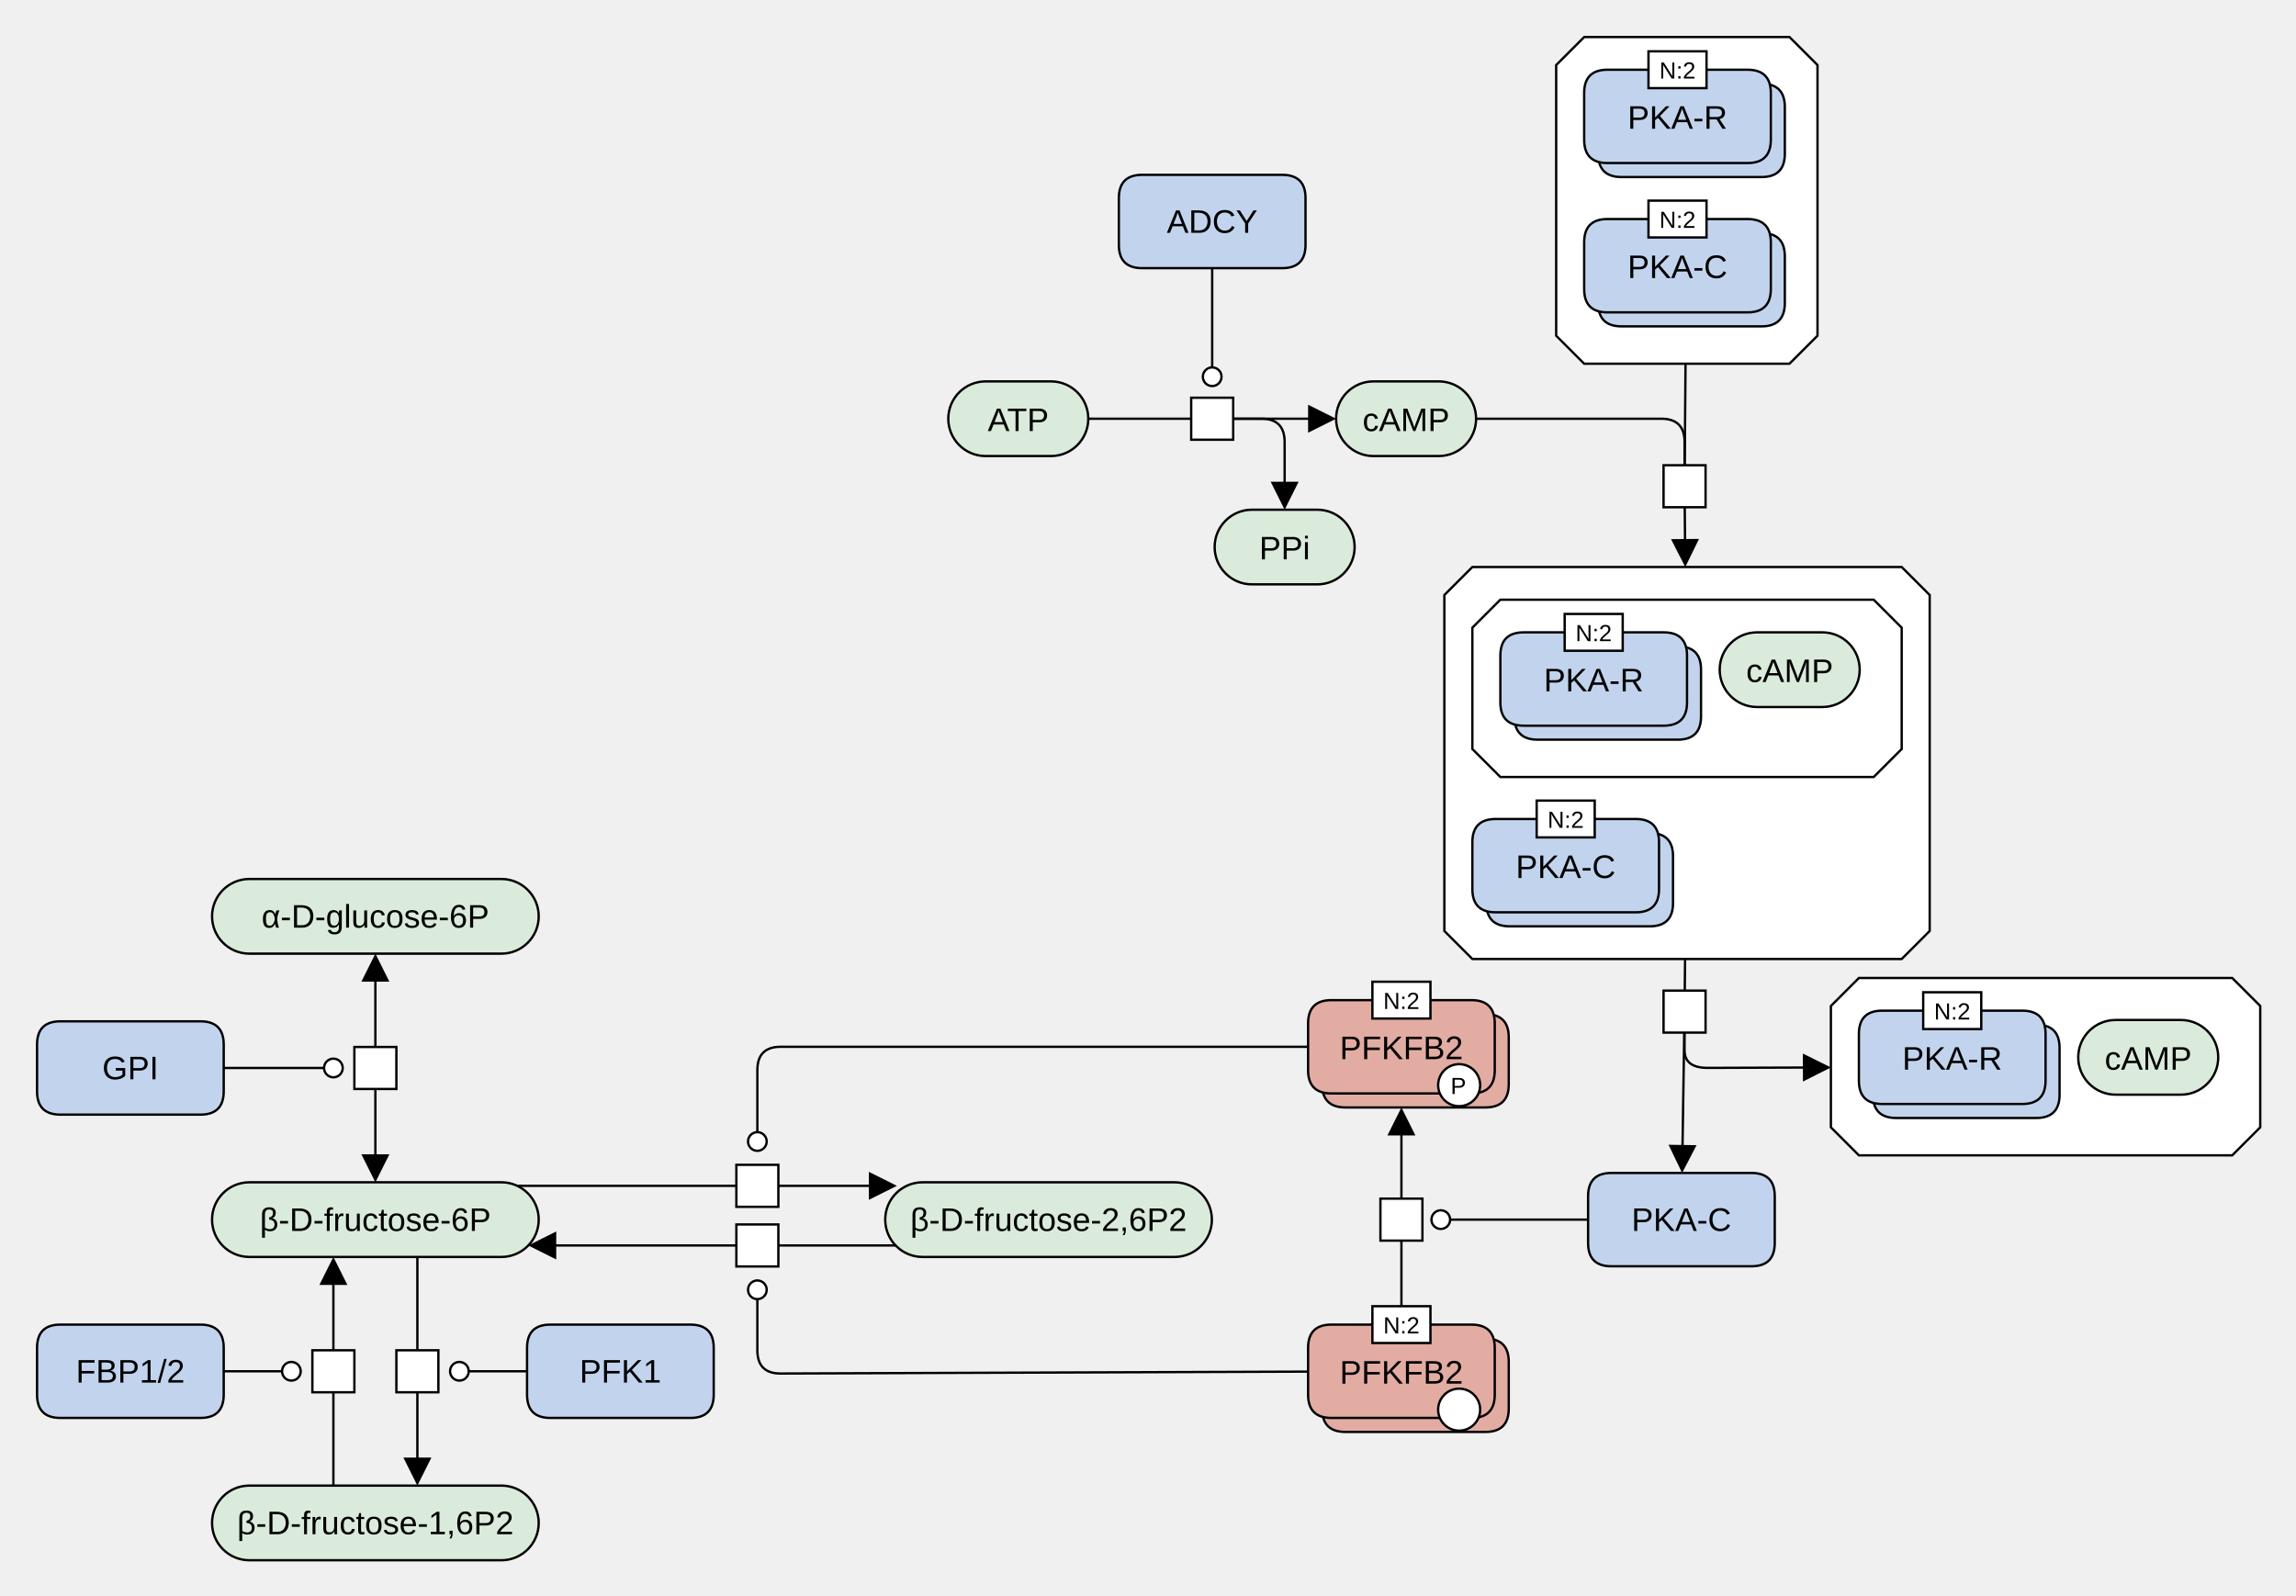
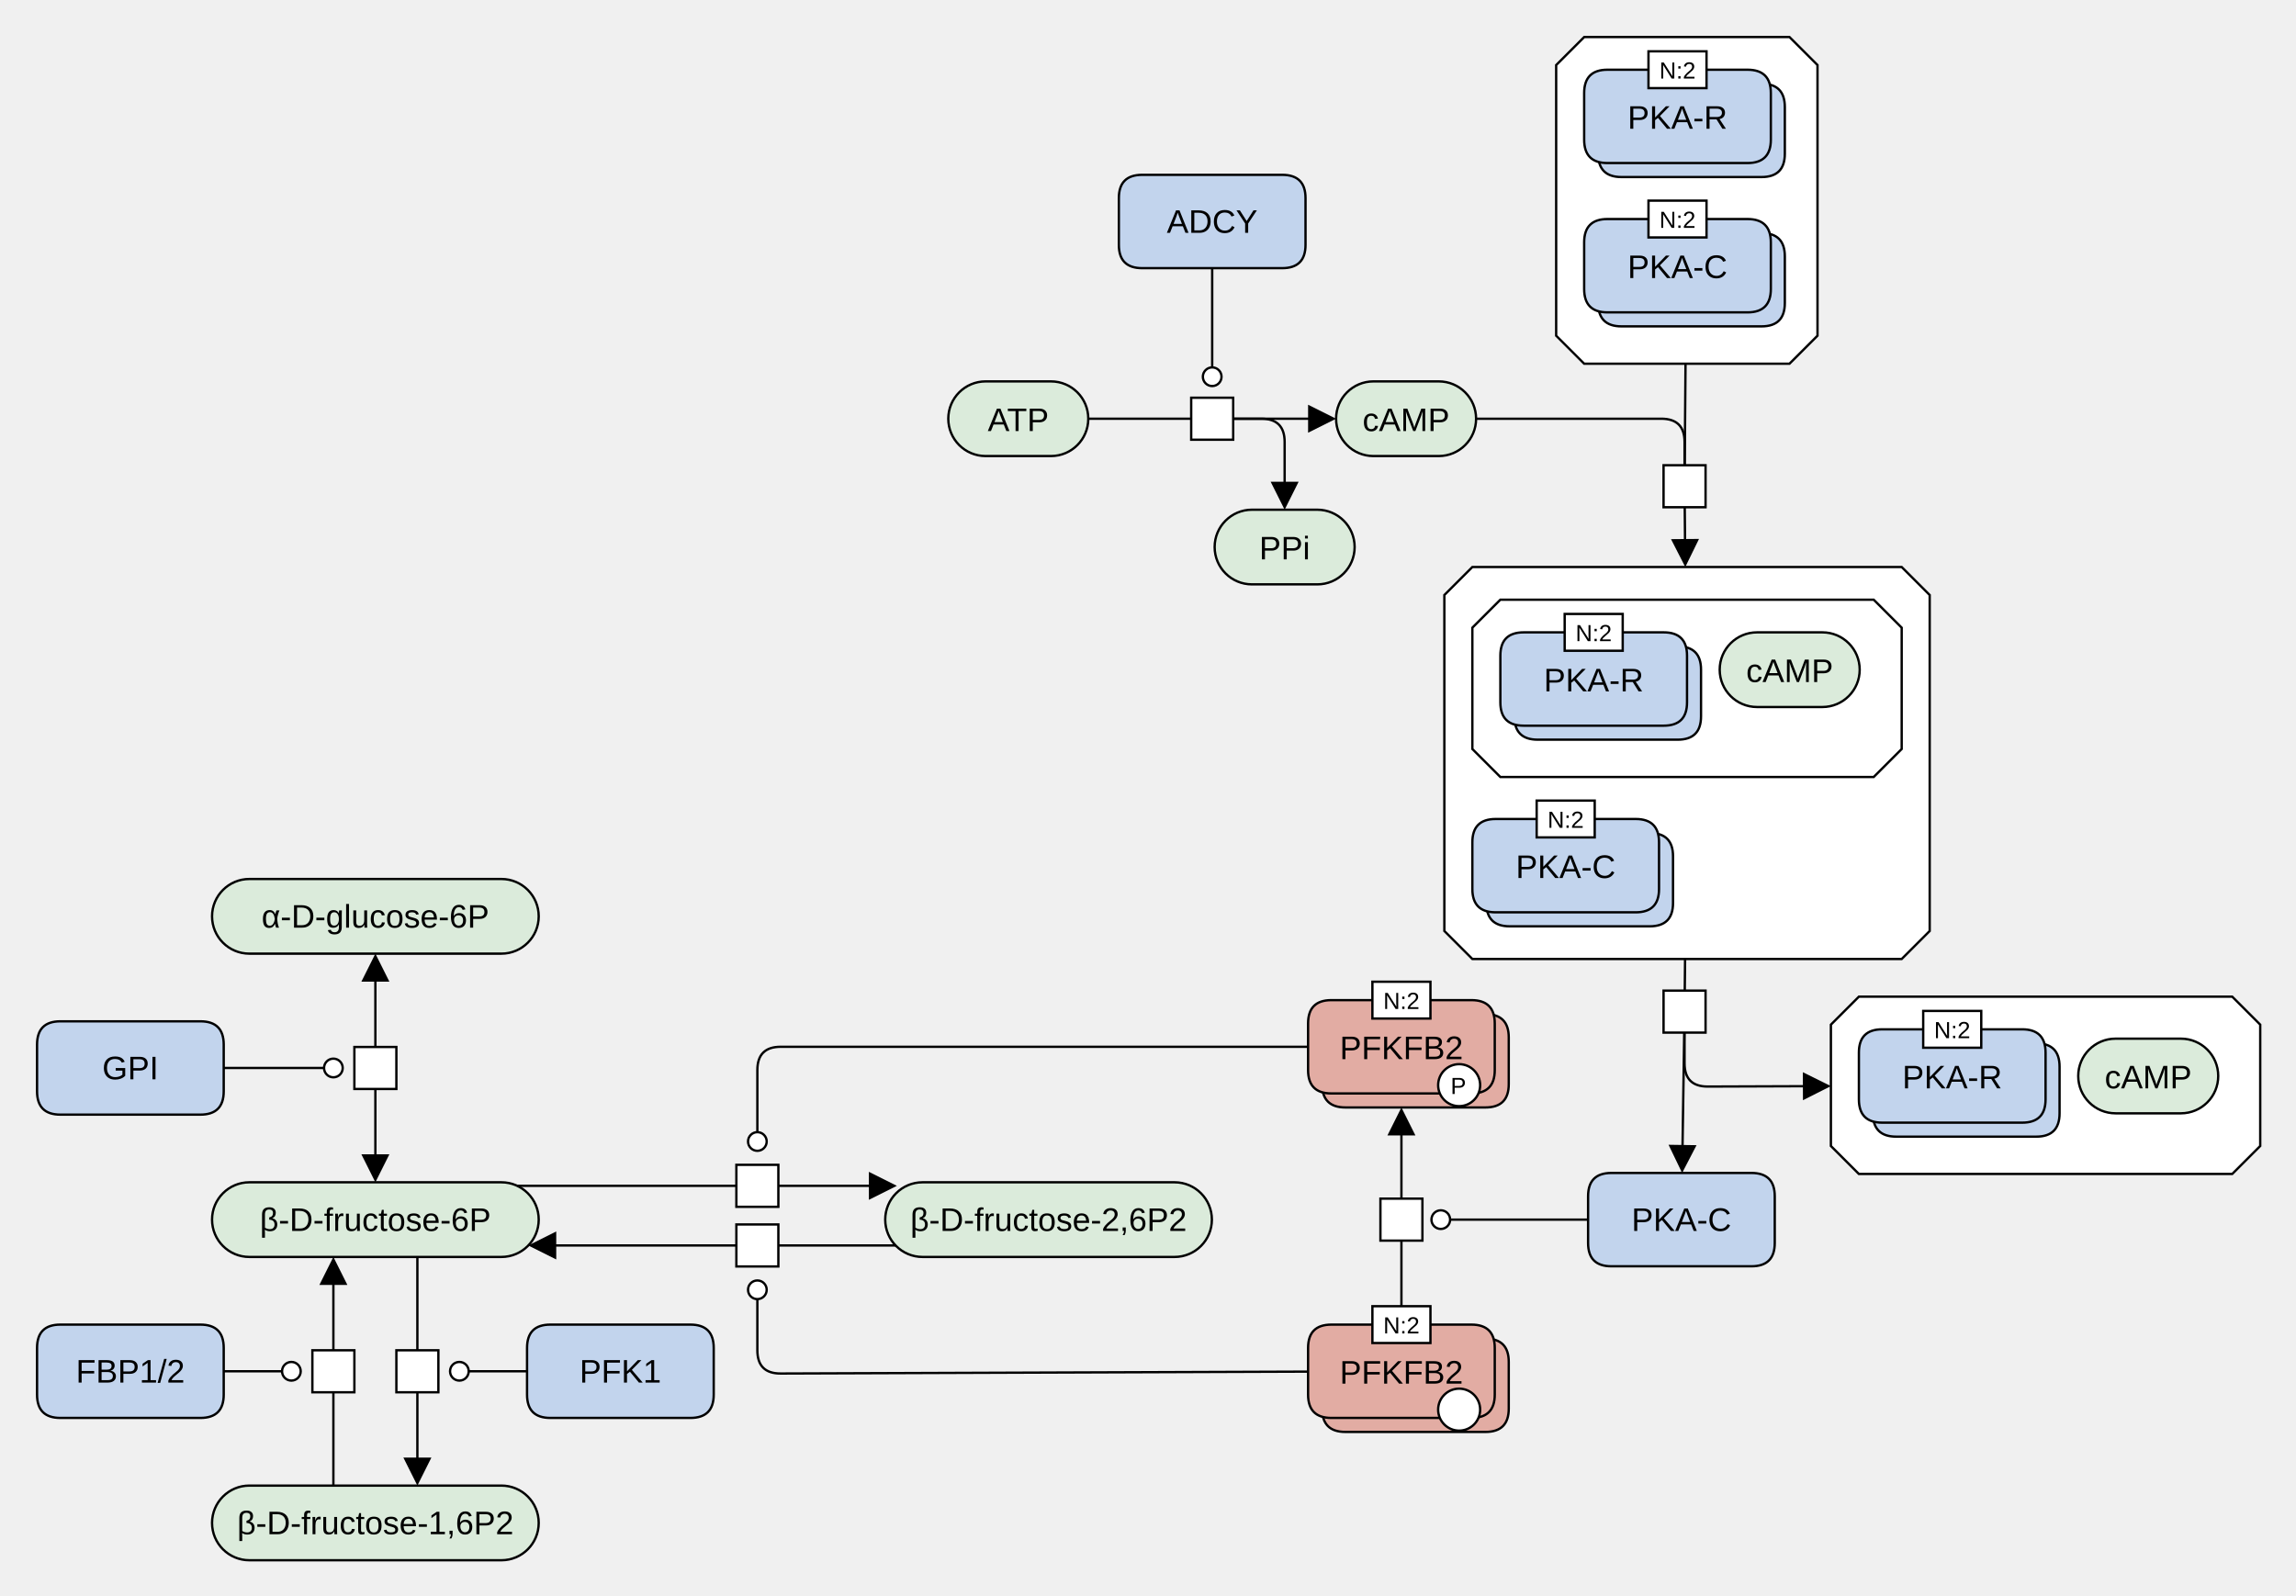
<svg xmlns="http://www.w3.org/2000/svg" width="984" height="684" viewBox="0 0 984 684" stroke-linecap="butt" stroke-miterlimit="10">
  <g transform="translate(804,1447)">
    <path d="M-231.39 -1267.529 C-231.39 -1276.366 -224.227 -1283.529 -215.39 -1283.529 L-187.39 -1283.529 C-178.553 -1283.529 -171.39 -1276.366 -171.39 -1267.529 L-171.39 -1267.529 C-171.39 -1258.692 -178.553 -1251.529 -187.39 -1251.529 L-215.39 -1251.529 C-224.227 -1251.529 -231.39 -1258.692 -231.39 -1267.529 Z" fill="#DBEBDB" stroke="none" />
    <path d="M-231.39 -1267.529 C-231.39 -1276.366 -224.227 -1283.529 -215.39 -1283.529 L-187.39 -1283.529 C-178.553 -1283.529 -171.39 -1276.366 -171.39 -1267.529 L-171.39 -1267.529 C-171.39 -1258.692 -178.553 -1251.529 -187.39 -1251.529 L-215.39 -1251.529 C-224.227 -1251.529 -231.39 -1258.692 -231.39 -1267.529 Z" fill="none" stroke="#000000" />
    <text x="-201.39" y="-1262.237" text-anchor="middle" font-family="'Dialog', Arial, Helvetica, sans-serif" font-size="14" fill="#000000" stroke="none" xml:space="preserve">cAMP</text>
-     <path d="M-7.33 -1027.81 L152.67 -1027.81 L164.67 -1015.81 L164.67 -963.81 L152.67 -951.81 L-7.33 -951.81 L-19.33 -963.81 L-19.33 -1015.81 Z" fill="#FFFFFF" stroke="none" />
-     <path d="M-7.33 -1027.81 L152.67 -1027.81 L164.67 -1015.81 L164.67 -963.81 L152.67 -951.81 L-7.33 -951.81 L-19.33 -963.81 L-19.33 -1015.81 Z" fill="none" stroke="#000000" />
-     <path d="M-1.33 -997.81 Q-1.33 -1007.81 8.67 -1007.81 L68.67 -1007.81 Q78.67 -1007.81 78.67 -997.81 L78.67 -977.81 Q78.67 -967.81 68.67 -967.81 L8.67 -967.81 Q-1.33 -967.81 -1.33 -977.81 Z" fill="#C2D4ED" stroke="none" />
-     <path d="M-1.33 -997.81 Q-1.33 -1007.81 8.67 -1007.81 L68.67 -1007.81 Q78.67 -1007.81 78.67 -997.81 L78.67 -977.81 Q78.67 -967.81 68.67 -967.81 L8.67 -967.81 Q-1.33 -967.81 -1.33 -977.81 Z" fill="none" stroke="#000000" />
-     <path d="M-7.33 -1003.81 Q-7.33 -1013.81 2.67 -1013.81 L62.67 -1013.81 Q72.67 -1013.81 72.67 -1003.81 L72.67 -983.81 Q72.67 -973.81 62.67 -973.81 L2.67 -973.81 Q-7.33 -973.81 -7.33 -983.81 Z" fill="#C2D4ED" stroke="none" />
-     <path d="M-7.33 -1003.81 Q-7.33 -1013.81 2.67 -1013.81 L62.67 -1013.81 Q72.67 -1013.81 72.67 -1003.81 L72.67 -983.81 Q72.67 -973.81 62.67 -973.81 L2.67 -973.81 Q-7.33 -973.81 -7.33 -983.81 Z" fill="none" stroke="#000000" />
-     <text x="32.67" y="-988.519" text-anchor="middle" font-family="'Dialog', Arial, Helvetica, sans-serif" font-size="14" fill="#000000" stroke="none" xml:space="preserve">PKA-R</text>
-     <path d="M20.232 -1021.698 L45.107 -1021.698 L45.107 -1005.921 L20.232 -1005.921 Z" fill="#FFFFFF" stroke="none" />
-     <path d="M20.232 -1021.698 L45.107 -1021.698 L45.107 -1005.921 L20.232 -1005.921 Z" fill="none" stroke="#000000" />
-     <text x="32.67" y="-1010.03" text-anchor="middle" font-family="'Dialog', Arial, Helvetica, sans-serif" font-size="10" fill="#000000" stroke="none" xml:space="preserve">N:2</text>
-     <path d="M86.67 -993.81 C86.67 -1002.647 93.833 -1009.81 102.67 -1009.81 L130.67 -1009.81 C139.506 -1009.81 146.67 -1002.647 146.67 -993.81 L146.67 -993.81 C146.67 -984.973 139.506 -977.81 130.67 -977.81 L102.67 -977.81 C93.833 -977.81 86.67 -984.973 86.67 -993.81 Z" fill="#DBEBDB" stroke="none" />
-     <path d="M86.67 -993.81 C86.67 -1002.647 93.833 -1009.81 102.67 -1009.81 L130.67 -1009.81 C139.506 -1009.81 146.67 -1002.647 146.67 -993.81 L146.67 -993.81 C146.67 -984.973 139.506 -977.81 130.67 -977.81 L102.67 -977.81 C93.833 -977.81 86.67 -984.973 86.67 -993.81 Z" fill="none" stroke="#000000" />
-     <text x="116.67" y="-988.519" text-anchor="middle" font-family="'Dialog', Arial, Helvetica, sans-serif" font-size="14" fill="#000000" stroke="none" xml:space="preserve">cAMP</text>
+     <path d="M-7.33 -1019.81 L152.67 -1019.81 L164.67 -1007.81 L164.67 -955.81 L152.67 -943.81 L-7.33 -943.81 L-19.33 -955.81 L-19.33 -1007.81 Z" fill="#FFFFFF" stroke="none" />
+     <path d="M-7.33 -1019.81 L152.67 -1019.81 L164.67 -1007.81 L164.67 -955.81 L152.67 -943.81 L-7.33 -943.81 L-19.33 -955.81 L-19.33 -1007.81 Z" fill="none" stroke="#000000" />
+     <path d="M-1.33 -989.81 Q-1.33 -999.81 8.67 -999.81 L68.67 -999.81 Q78.67 -999.81 78.67 -989.81 L78.67 -969.81 Q78.67 -959.81 68.67 -959.81 L8.67 -959.81 Q-1.33 -959.81 -1.33 -969.81 Z" fill="#C2D4ED" stroke="none" />
+     <path d="M-1.33 -989.81 Q-1.33 -999.81 8.67 -999.81 L68.67 -999.81 Q78.67 -999.81 78.67 -989.81 L78.67 -969.81 Q78.67 -959.81 68.67 -959.81 L8.67 -959.81 Q-1.33 -959.81 -1.33 -969.81 Z" fill="none" stroke="#000000" />
+     <path d="M-7.33 -995.81 Q-7.33 -1005.81 2.67 -1005.81 L62.67 -1005.81 Q72.67 -1005.81 72.67 -995.81 L72.67 -975.81 Q72.67 -965.81 62.67 -965.81 L2.67 -965.81 Q-7.33 -965.81 -7.33 -975.81 Z" fill="#C2D4ED" stroke="none" />
+     <path d="M-7.33 -995.81 Q-7.33 -1005.81 2.67 -1005.81 L62.67 -1005.81 Q72.67 -1005.81 72.67 -995.81 L72.67 -975.81 Q72.67 -965.81 62.67 -965.81 L2.67 -965.81 Q-7.33 -965.81 -7.33 -975.81 Z" fill="none" stroke="#000000" />
+     <text x="32.67" y="-980.519" text-anchor="middle" font-family="'Dialog', Arial, Helvetica, sans-serif" font-size="14" fill="#000000" stroke="none" xml:space="preserve">PKA-R</text>
+     <path d="M20.232 -1013.698 L45.107 -1013.698 L45.107 -997.921 L20.232 -997.921 Z" fill="#FFFFFF" stroke="none" />
+     <path d="M20.232 -1013.698 L45.107 -1013.698 L45.107 -997.921 L20.232 -997.921 Z" fill="none" stroke="#000000" />
+     <text x="32.67" y="-1002.03" text-anchor="middle" font-family="'Dialog', Arial, Helvetica, sans-serif" font-size="10" fill="#000000" stroke="none" xml:space="preserve">N:2</text>
+     <path d="M86.67 -985.81 C86.67 -994.647 93.833 -1001.81 102.67 -1001.81 L130.67 -1001.81 C139.506 -1001.81 146.67 -994.647 146.67 -985.81 L146.67 -985.81 C146.67 -976.973 139.506 -969.81 130.67 -969.81 L102.67 -969.81 C93.833 -969.81 86.67 -976.973 86.67 -985.81 Z" fill="#DBEBDB" stroke="none" />
+     <path d="M86.67 -985.81 C86.67 -994.647 93.833 -1001.81 102.67 -1001.81 L130.67 -1001.81 C139.506 -1001.81 146.67 -994.647 146.67 -985.81 L146.67 -985.81 C146.67 -976.973 139.506 -969.81 130.67 -969.81 L102.67 -969.81 C93.833 -969.81 86.67 -976.973 86.67 -985.81 Z" fill="none" stroke="#000000" />
+     <text x="116.67" y="-980.519" text-anchor="middle" font-family="'Dialog', Arial, Helvetica, sans-serif" font-size="14" fill="#000000" stroke="none" xml:space="preserve">cAMP</text>
    <path d="M-91.049 -1247.591 L-73.049 -1247.591 L-73.049 -1229.591 L-91.049 -1229.591 Z" fill="#FFFFFF" stroke="none" />
    <path d="M-91.049 -1247.591 L-73.049 -1247.591 L-73.049 -1229.591 L-91.049 -1229.591 Z" fill="none" stroke="#000000" />
    <path d="M-125.072 -1431.114 L-37.072 -1431.114 L-25.072 -1419.114 L-25.072 -1303.114 L-37.072 -1291.114 L-125.072 -1291.114 L-137.072 -1303.114 L-137.072 -1419.114 Z" fill="#FFFFFF" stroke="none" />
    <path d="M-125.072 -1431.114 L-37.072 -1431.114 L-25.072 -1419.114 L-25.072 -1303.114 L-37.072 -1291.114 L-125.072 -1291.114 L-137.072 -1303.114 L-137.072 -1419.114 Z" fill="none" stroke="#000000" />
    <path d="M-119.072 -1401.114 Q-119.072 -1411.114 -109.072 -1411.114 L-49.072 -1411.114 Q-39.072 -1411.114 -39.072 -1401.114 L-39.072 -1381.114 Q-39.072 -1371.114 -49.072 -1371.114 L-109.072 -1371.114 Q-119.072 -1371.114 -119.072 -1381.114 Z" fill="#C2D4ED" stroke="none" />
    <path d="M-119.072 -1401.114 Q-119.072 -1411.114 -109.072 -1411.114 L-49.072 -1411.114 Q-39.072 -1411.114 -39.072 -1401.114 L-39.072 -1381.114 Q-39.072 -1371.114 -49.072 -1371.114 L-109.072 -1371.114 Q-119.072 -1371.114 -119.072 -1381.114 Z" fill="none" stroke="#000000" />
    <path d="M-125.072 -1407.114 Q-125.072 -1417.114 -115.072 -1417.114 L-55.072 -1417.114 Q-45.072 -1417.114 -45.072 -1407.114 L-45.072 -1387.114 Q-45.072 -1377.114 -55.072 -1377.114 L-115.072 -1377.114 Q-125.072 -1377.114 -125.072 -1387.114 Z" fill="#C2D4ED" stroke="none" />
    <path d="M-125.072 -1407.114 Q-125.072 -1417.114 -115.072 -1417.114 L-55.072 -1417.114 Q-45.072 -1417.114 -45.072 -1407.114 L-45.072 -1387.114 Q-45.072 -1377.114 -55.072 -1377.114 L-115.072 -1377.114 Q-125.072 -1377.114 -125.072 -1387.114 Z" fill="none" stroke="#000000" />
    <text x="-85.072" y="-1391.823" text-anchor="middle" font-family="'Dialog', Arial, Helvetica, sans-serif" font-size="14" fill="#000000" stroke="none" xml:space="preserve">PKA-R</text>
    <path d="M-97.51 -1425.003 L-72.635 -1425.003 L-72.635 -1409.226 L-97.51 -1409.226 Z" fill="#FFFFFF" stroke="none" />
    <path d="M-97.51 -1425.003 L-72.635 -1425.003 L-72.635 -1409.226 L-97.51 -1409.226 Z" fill="none" stroke="#000000" />
    <text x="-85.072" y="-1413.335" text-anchor="middle" font-family="'Dialog', Arial, Helvetica, sans-serif" font-size="10" fill="#000000" stroke="none" xml:space="preserve">N:2</text>
    <path d="M-119.072 -1337.114 Q-119.072 -1347.114 -109.072 -1347.114 L-49.072 -1347.114 Q-39.072 -1347.114 -39.072 -1337.114 L-39.072 -1317.114 Q-39.072 -1307.114 -49.072 -1307.114 L-109.072 -1307.114 Q-119.072 -1307.114 -119.072 -1317.114 Z" fill="#C2D4ED" stroke="none" />
    <path d="M-119.072 -1337.114 Q-119.072 -1347.114 -109.072 -1347.114 L-49.072 -1347.114 Q-39.072 -1347.114 -39.072 -1337.114 L-39.072 -1317.114 Q-39.072 -1307.114 -49.072 -1307.114 L-109.072 -1307.114 Q-119.072 -1307.114 -119.072 -1317.114 Z" fill="none" stroke="#000000" />
    <path d="M-125.072 -1343.114 Q-125.072 -1353.114 -115.072 -1353.114 L-55.072 -1353.114 Q-45.072 -1353.114 -45.072 -1343.114 L-45.072 -1323.114 Q-45.072 -1313.114 -55.072 -1313.114 L-115.072 -1313.114 Q-125.072 -1313.114 -125.072 -1323.114 Z" fill="#C2D4ED" stroke="none" />
    <path d="M-125.072 -1343.114 Q-125.072 -1353.114 -115.072 -1353.114 L-55.072 -1353.114 Q-45.072 -1353.114 -45.072 -1343.114 L-45.072 -1323.114 Q-45.072 -1313.114 -55.072 -1313.114 L-115.072 -1313.114 Q-125.072 -1313.114 -125.072 -1323.114 Z" fill="none" stroke="#000000" />
    <text x="-85.072" y="-1327.823" text-anchor="middle" font-family="'Dialog', Arial, Helvetica, sans-serif" font-size="14" fill="#000000" stroke="none" xml:space="preserve">PKA-C</text>
    <path d="M-97.51 -1361.003 L-72.635 -1361.003 L-72.635 -1345.226 L-97.51 -1345.226 Z" fill="#FFFFFF" stroke="none" />
    <path d="M-97.51 -1361.003 L-72.635 -1361.003 L-72.635 -1345.226 L-97.51 -1345.226 Z" fill="none" stroke="#000000" />
    <text x="-85.072" y="-1349.335" text-anchor="middle" font-family="'Dialog', Arial, Helvetica, sans-serif" font-size="10" fill="#000000" stroke="none" xml:space="preserve">N:2</text>
    <path d="M-91.049 -1022.404 L-73.049 -1022.404 L-73.049 -1004.404 L-91.049 -1004.404 Z" fill="#FFFFFF" stroke="none" />
    <path d="M-91.049 -1022.404 L-73.049 -1022.404 L-73.049 -1004.404 L-91.049 -1004.404 Z" fill="none" stroke="#000000" />
    <path d="M-172.989 -1203.961 L11.011 -1203.961 L23.011 -1191.961 L23.011 -1047.961 L11.011 -1035.961 L-172.989 -1035.961 L-184.989 -1047.961 L-184.989 -1191.961 Z" fill="#FFFFFF" stroke="none" />
    <path d="M-172.989 -1203.961 L11.011 -1203.961 L23.011 -1191.961 L23.011 -1047.961 L11.011 -1035.961 L-172.989 -1035.961 L-184.989 -1047.961 L-184.989 -1191.961 Z" fill="none" stroke="#000000" />
    <path d="M-160.989 -1189.961 L-0.989 -1189.961 L11.011 -1177.961 L11.011 -1125.961 L-0.989 -1113.961 L-160.989 -1113.961 L-172.989 -1125.961 L-172.989 -1177.961 Z" fill="#FFFFFF" stroke="none" />
    <path d="M-160.989 -1189.961 L-0.989 -1189.961 L11.011 -1177.961 L11.011 -1125.961 L-0.989 -1113.961 L-160.989 -1113.961 L-172.989 -1125.961 L-172.989 -1177.961 Z" fill="none" stroke="#000000" />
    <path d="M-154.989 -1159.961 Q-154.989 -1169.961 -144.989 -1169.961 L-84.989 -1169.961 Q-74.989 -1169.961 -74.989 -1159.961 L-74.989 -1139.961 Q-74.989 -1129.961 -84.989 -1129.961 L-144.989 -1129.961 Q-154.989 -1129.961 -154.989 -1139.961 Z" fill="#C2D4ED" stroke="none" />
    <path d="M-154.989 -1159.961 Q-154.989 -1169.961 -144.989 -1169.961 L-84.989 -1169.961 Q-74.989 -1169.961 -74.989 -1159.961 L-74.989 -1139.961 Q-74.989 -1129.961 -84.989 -1129.961 L-144.989 -1129.961 Q-154.989 -1129.961 -154.989 -1139.961 Z" fill="none" stroke="#000000" />
    <path d="M-160.989 -1165.961 Q-160.989 -1175.961 -150.989 -1175.961 L-90.989 -1175.961 Q-80.989 -1175.961 -80.989 -1165.961 L-80.989 -1145.961 Q-80.989 -1135.961 -90.989 -1135.961 L-150.989 -1135.961 Q-160.989 -1135.961 -160.989 -1145.961 Z" fill="#C2D4ED" stroke="none" />
    <path d="M-160.989 -1165.961 Q-160.989 -1175.961 -150.989 -1175.961 L-90.989 -1175.961 Q-80.989 -1175.961 -80.989 -1165.961 L-80.989 -1145.961 Q-80.989 -1135.961 -90.989 -1135.961 L-150.989 -1135.961 Q-160.989 -1135.961 -160.989 -1145.961 Z" fill="none" stroke="#000000" />
    <text x="-120.989" y="-1150.67" text-anchor="middle" font-family="'Dialog', Arial, Helvetica, sans-serif" font-size="14" fill="#000000" stroke="none" xml:space="preserve">PKA-R</text>
    <path d="M-133.427 -1183.85 L-108.552 -1183.85 L-108.552 -1168.073 L-133.427 -1168.073 Z" fill="#FFFFFF" stroke="none" />
    <path d="M-133.427 -1183.85 L-108.552 -1183.85 L-108.552 -1168.073 L-133.427 -1168.073 Z" fill="none" stroke="#000000" />
    <text x="-120.989" y="-1172.182" text-anchor="middle" font-family="'Dialog', Arial, Helvetica, sans-serif" font-size="10" fill="#000000" stroke="none" xml:space="preserve">N:2</text>
    <path d="M-66.989 -1159.961 C-66.989 -1168.798 -59.826 -1175.961 -50.989 -1175.961 L-22.989 -1175.961 C-14.152 -1175.961 -6.989 -1168.798 -6.989 -1159.961 L-6.989 -1159.961 C-6.989 -1151.125 -14.152 -1143.961 -22.989 -1143.961 L-50.989 -1143.961 C-59.826 -1143.961 -66.989 -1151.125 -66.989 -1159.961 Z" fill="#DBEBDB" stroke="none" />
    <path d="M-66.989 -1159.961 C-66.989 -1168.798 -59.826 -1175.961 -50.989 -1175.961 L-22.989 -1175.961 C-14.152 -1175.961 -6.989 -1168.798 -6.989 -1159.961 L-6.989 -1159.961 C-6.989 -1151.125 -14.152 -1143.961 -22.989 -1143.961 L-50.989 -1143.961 C-59.826 -1143.961 -66.989 -1151.125 -66.989 -1159.961 Z" fill="none" stroke="#000000" />
    <text x="-36.989" y="-1154.67" text-anchor="middle" font-family="'Dialog', Arial, Helvetica, sans-serif" font-size="14" fill="#000000" stroke="none" xml:space="preserve">cAMP</text>
    <path d="M-166.989 -1079.961 Q-166.989 -1089.961 -156.989 -1089.961 L-96.989 -1089.961 Q-86.989 -1089.961 -86.989 -1079.961 L-86.989 -1059.961 Q-86.989 -1049.961 -96.989 -1049.961 L-156.989 -1049.961 Q-166.989 -1049.961 -166.989 -1059.961 Z" fill="#C2D4ED" stroke="none" />
    <path d="M-166.989 -1079.961 Q-166.989 -1089.961 -156.989 -1089.961 L-96.989 -1089.961 Q-86.989 -1089.961 -86.989 -1079.961 L-86.989 -1059.961 Q-86.989 -1049.961 -96.989 -1049.961 L-156.989 -1049.961 Q-166.989 -1049.961 -166.989 -1059.961 Z" fill="none" stroke="#000000" />
    <path d="M-172.989 -1085.961 Q-172.989 -1095.961 -162.989 -1095.961 L-102.989 -1095.961 Q-92.989 -1095.961 -92.989 -1085.961 L-92.989 -1065.961 Q-92.989 -1055.961 -102.989 -1055.961 L-162.989 -1055.961 Q-172.989 -1055.961 -172.989 -1065.961 Z" fill="#C2D4ED" stroke="none" />
    <path d="M-172.989 -1085.961 Q-172.989 -1095.961 -162.989 -1095.961 L-102.989 -1095.961 Q-92.989 -1095.961 -92.989 -1085.961 L-92.989 -1065.961 Q-92.989 -1055.961 -102.989 -1055.961 L-162.989 -1055.961 Q-172.989 -1055.961 -172.989 -1065.961 Z" fill="none" stroke="#000000" />
    <text x="-132.989" y="-1070.67" text-anchor="middle" font-family="'Dialog', Arial, Helvetica, sans-serif" font-size="14" fill="#000000" stroke="none" xml:space="preserve">PKA-C</text>
    <path d="M-145.427 -1103.85 L-120.552 -1103.85 L-120.552 -1088.073 L-145.427 -1088.073 Z" fill="#FFFFFF" stroke="none" />
    <path d="M-145.427 -1103.85 L-120.552 -1103.85 L-120.552 -1088.073 L-145.427 -1088.073 Z" fill="none" stroke="#000000" />
    <text x="-132.989" y="-1092.182" text-anchor="middle" font-family="'Dialog', Arial, Helvetica, sans-serif" font-size="10" fill="#000000" stroke="none" xml:space="preserve">N:2</text>
    <path d="M-123.39 -934.246 Q-123.39 -944.246 -113.39 -944.246 L-53.39 -944.246 Q-43.39 -944.246 -43.39 -934.246 L-43.39 -914.246 Q-43.39 -904.246 -53.39 -904.246 L-113.39 -904.246 Q-123.39 -904.246 -123.39 -914.246 Z" fill="#C2D4ED" stroke="none" />
    <path d="M-123.39 -934.246 Q-123.39 -944.246 -113.39 -944.246 L-53.39 -944.246 Q-43.39 -944.246 -43.39 -934.246 L-43.39 -914.246 Q-43.39 -904.246 -53.39 -904.246 L-113.39 -904.246 Q-123.39 -904.246 -123.39 -914.246 Z" fill="none" stroke="#000000" />
    <text x="-83.39" y="-919.397" text-anchor="middle" font-family="Arial, Helvetica, sans-serif" font-size="14" fill="#000000" stroke="none" xml:space="preserve">PKA-C</text>
    <path d="M-713.122 -1054.246 C-713.122 -1063.083 -705.959 -1070.246 -697.122 -1070.246 L-589.122 -1070.246 C-580.285 -1070.246 -573.122 -1063.083 -573.122 -1054.246 L-573.122 -1054.246 C-573.122 -1045.41 -580.285 -1038.246 -589.122 -1038.246 L-697.122 -1038.246 C-705.959 -1038.246 -713.122 -1045.41 -713.122 -1054.246 Z" fill="#DBEBDB" stroke="none" />
    <path d="M-713.122 -1054.246 C-713.122 -1063.083 -705.959 -1070.246 -697.122 -1070.246 L-589.122 -1070.246 C-580.285 -1070.246 -573.122 -1063.083 -573.122 -1054.246 L-573.122 -1054.246 C-573.122 -1045.41 -580.285 -1038.246 -589.122 -1038.246 L-697.122 -1038.246 C-705.959 -1038.246 -713.122 -1045.41 -713.122 -1054.246 Z" fill="none" stroke="#000000" />
    <text x="-643.122" y="-1049.397" text-anchor="middle" font-family="Arial, Helvetica, sans-serif" font-size="14" fill="#000000" stroke="none" xml:space="preserve">α-D-glucose-6P</text>
    <path d="M-713.122 -924.246 C-713.122 -933.083 -705.959 -940.246 -697.122 -940.246 L-589.122 -940.246 C-580.285 -940.246 -573.122 -933.083 -573.122 -924.246 L-573.122 -924.246 C-573.122 -915.41 -580.285 -908.246 -589.122 -908.246 L-697.122 -908.246 C-705.959 -908.246 -713.122 -915.41 -713.122 -924.246 Z" fill="#DBEBDB" stroke="none" />
    <path d="M-713.122 -924.246 C-713.122 -933.083 -705.959 -940.246 -697.122 -940.246 L-589.122 -940.246 C-580.285 -940.246 -573.122 -933.083 -573.122 -924.246 L-573.122 -924.246 C-573.122 -915.41 -580.285 -908.246 -589.122 -908.246 L-697.122 -908.246 C-705.959 -908.246 -713.122 -915.41 -713.122 -924.246 Z" fill="none" stroke="#000000" />
    <text x="-643.122" y="-919.397" text-anchor="middle" font-family="Arial, Helvetica, sans-serif" font-size="14" fill="#000000" stroke="none" xml:space="preserve">β-D-fructose-6P</text>
    <path d="M-788.122 -999.246 Q-788.122 -1009.246 -778.122 -1009.246 L-718.122 -1009.246 Q-708.122 -1009.246 -708.122 -999.246 L-708.122 -979.246 Q-708.122 -969.246 -718.122 -969.246 L-778.122 -969.246 Q-788.122 -969.246 -788.122 -979.246 Z" fill="#C2D4ED" stroke="none" />
    <path d="M-788.122 -999.246 Q-788.122 -1009.246 -778.122 -1009.246 L-718.122 -1009.246 Q-708.122 -1009.246 -708.122 -999.246 L-708.122 -979.246 Q-708.122 -969.246 -718.122 -969.246 L-778.122 -969.246 Q-788.122 -969.246 -788.122 -979.246 Z" fill="none" stroke="#000000" />
    <text x="-748.122" y="-984.397" text-anchor="middle" font-family="Arial, Helvetica, sans-serif" font-size="14" fill="#000000" stroke="none" xml:space="preserve">GPI</text>
    <path d="M-652.122 -998.246 L-634.122 -998.246 L-634.122 -980.246 L-652.122 -980.246 Z" fill="#FFFFFF" stroke="none" />
    <path d="M-652.122 -998.246 L-634.122 -998.246 L-634.122 -980.246 L-652.122 -980.246 Z" fill="none" stroke="#000000" />
    <path d="M-634.122 -868.246 L-616.122 -868.246 L-616.122 -850.246 L-634.122 -850.246 Z" fill="#FFFFFF" stroke="none" />
    <path d="M-634.122 -868.246 L-616.122 -868.246 L-616.122 -850.246 L-634.122 -850.246 Z" fill="none" stroke="#000000" />
    <path d="M-670.122 -868.246 L-652.122 -868.246 L-652.122 -850.246 L-670.122 -850.246 Z" fill="#FFFFFF" stroke="none" />
    <path d="M-670.122 -868.246 L-652.122 -868.246 L-652.122 -850.246 L-670.122 -850.246 Z" fill="none" stroke="#000000" />
    <path d="M-713.122 -794.246 C-713.122 -803.083 -705.959 -810.246 -697.122 -810.246 L-589.122 -810.246 C-580.285 -810.246 -573.122 -803.083 -573.122 -794.246 L-573.122 -794.246 C-573.122 -785.41 -580.285 -778.246 -589.122 -778.246 L-697.122 -778.246 C-705.959 -778.246 -713.122 -785.41 -713.122 -794.246 Z" fill="#DBEBDB" stroke="none" />
    <path d="M-713.122 -794.246 C-713.122 -803.083 -705.959 -810.246 -697.122 -810.246 L-589.122 -810.246 C-580.285 -810.246 -573.122 -803.083 -573.122 -794.246 L-573.122 -794.246 C-573.122 -785.41 -580.285 -778.246 -589.122 -778.246 L-697.122 -778.246 C-705.959 -778.246 -713.122 -785.41 -713.122 -794.246 Z" fill="none" stroke="#000000" />
    <text x="-643.122" y="-789.397" text-anchor="middle" font-family="Arial, Helvetica, sans-serif" font-size="14" fill="#000000" stroke="none" xml:space="preserve">β-D-fructose-1,6P2</text>
    <path d="M-788.122 -869.246 Q-788.122 -879.246 -778.122 -879.246 L-718.122 -879.246 Q-708.122 -879.246 -708.122 -869.246 L-708.122 -849.246 Q-708.122 -839.246 -718.122 -839.246 L-778.122 -839.246 Q-788.122 -839.246 -788.122 -849.246 Z" fill="#C2D4ED" stroke="none" />
    <path d="M-788.122 -869.246 Q-788.122 -879.246 -778.122 -879.246 L-718.122 -879.246 Q-708.122 -879.246 -708.122 -869.246 L-708.122 -849.246 Q-708.122 -839.246 -718.122 -839.246 L-778.122 -839.246 Q-788.122 -839.246 -788.122 -849.246 Z" fill="none" stroke="#000000" />
    <text x="-748.122" y="-854.397" text-anchor="middle" font-family="Arial, Helvetica, sans-serif" font-size="14" fill="#000000" stroke="none" xml:space="preserve">FBP1/2</text>
    <path d="M-578.122 -869.246 Q-578.122 -879.246 -568.122 -879.246 L-508.122 -879.246 Q-498.122 -879.246 -498.122 -869.246 L-498.122 -849.246 Q-498.122 -839.246 -508.122 -839.246 L-568.122 -839.246 Q-578.122 -839.246 -578.122 -849.246 Z" fill="#C2D4ED" stroke="none" />
    <path d="M-578.122 -869.246 Q-578.122 -879.246 -568.122 -879.246 L-508.122 -879.246 Q-498.122 -879.246 -498.122 -869.246 L-498.122 -849.246 Q-498.122 -839.246 -508.122 -839.246 L-568.122 -839.246 Q-578.122 -839.246 -578.122 -849.246 Z" fill="none" stroke="#000000" />
    <text x="-538.122" y="-854.397" text-anchor="middle" font-family="Arial, Helvetica, sans-serif" font-size="14" fill="#000000" stroke="none" xml:space="preserve">PFK1</text>
    <path d="M-424.622 -924.246 C-424.622 -933.083 -417.459 -940.246 -408.622 -940.246 L-300.622 -940.246 C-291.785 -940.246 -284.622 -933.083 -284.622 -924.246 L-284.622 -924.246 C-284.622 -915.41 -291.785 -908.246 -300.622 -908.246 L-408.622 -908.246 C-417.459 -908.246 -424.622 -915.41 -424.622 -924.246 Z" fill="#DBEBDB" stroke="none" />
    <path d="M-424.622 -924.246 C-424.622 -933.083 -417.459 -940.246 -408.622 -940.246 L-300.622 -940.246 C-291.785 -940.246 -284.622 -933.083 -284.622 -924.246 L-284.622 -924.246 C-284.622 -915.41 -291.785 -908.246 -300.622 -908.246 L-408.622 -908.246 C-417.459 -908.246 -424.622 -915.41 -424.622 -924.246 Z" fill="none" stroke="#000000" />
    <text x="-354.622" y="-919.397" text-anchor="middle" font-family="Arial, Helvetica, sans-serif" font-size="14" fill="#000000" stroke="none" xml:space="preserve">β-D-fructose-2,6P2</text>
    <path d="M-488.415 -947.736 L-470.415 -947.736 L-470.415 -929.736 L-488.415 -929.736 Z" fill="#FFFFFF" stroke="none" />
    <path d="M-488.415 -947.736 L-470.415 -947.736 L-470.415 -929.736 L-488.415 -929.736 Z" fill="none" stroke="#000000" />
    <path d="M-488.415 -922.171 L-470.415 -922.171 L-470.415 -904.171 L-488.415 -904.171 Z" fill="#FFFFFF" stroke="none" />
    <path d="M-488.415 -922.171 L-470.415 -922.171 L-470.415 -904.171 L-488.415 -904.171 Z" fill="none" stroke="#000000" />
    <path d="M-212.39 -933.246 L-194.39 -933.246 L-194.39 -915.246 L-212.39 -915.246 Z" fill="#FFFFFF" stroke="none" />
    <path d="M-212.39 -933.246 L-194.39 -933.246 L-194.39 -915.246 L-212.39 -915.246 Z" fill="none" stroke="#000000" />
    <path d="M-397.591 -1267.529 C-397.591 -1276.366 -390.428 -1283.529 -381.591 -1283.529 L-353.591 -1283.529 C-344.754 -1283.529 -337.591 -1276.366 -337.591 -1267.529 L-337.591 -1267.529 C-337.591 -1258.692 -344.754 -1251.529 -353.591 -1251.529 L-381.591 -1251.529 C-390.428 -1251.529 -397.591 -1258.692 -397.591 -1267.529 Z" fill="#DBEBDB" stroke="none" />
    <path d="M-397.591 -1267.529 C-397.591 -1276.366 -390.428 -1283.529 -381.591 -1283.529 L-353.591 -1283.529 C-344.754 -1283.529 -337.591 -1276.366 -337.591 -1267.529 L-337.591 -1267.529 C-337.591 -1258.692 -344.754 -1251.529 -353.591 -1251.529 L-381.591 -1251.529 C-390.428 -1251.529 -397.591 -1258.692 -397.591 -1267.529 Z" fill="none" stroke="#000000" />
    <text x="-367.591" y="-1262.237" text-anchor="middle" font-family="'Dialog', Arial, Helvetica, sans-serif" font-size="14" fill="#000000" stroke="none" xml:space="preserve">ATP</text>
    <path d="M-293.49 -1276.529 L-275.49 -1276.529 L-275.49 -1258.529 L-293.49 -1258.529 Z" fill="#FFFFFF" stroke="none" />
    <path d="M-293.49 -1276.529 L-275.49 -1276.529 L-275.49 -1258.529 L-293.49 -1258.529 Z" fill="none" stroke="#000000" />
    <path d="M-324.49 -1362.064 Q-324.49 -1372.064 -314.49 -1372.064 L-254.49 -1372.064 Q-244.49 -1372.064 -244.49 -1362.064 L-244.49 -1342.064 Q-244.49 -1332.064 -254.49 -1332.064 L-314.49 -1332.064 Q-324.49 -1332.064 -324.49 -1342.064 Z" fill="#C2D4ED" stroke="none" />
    <path d="M-324.49 -1362.064 Q-324.49 -1372.064 -314.49 -1372.064 L-254.49 -1372.064 Q-244.49 -1372.064 -244.49 -1362.064 L-244.49 -1342.064 Q-244.49 -1332.064 -254.49 -1332.064 L-314.49 -1332.064 Q-324.49 -1332.064 -324.49 -1342.064 Z" fill="none" stroke="#000000" />
    <text x="-284.49" y="-1347.214" text-anchor="middle" font-family="Arial, Helvetica, sans-serif" font-size="14" fill="#000000" stroke="none" xml:space="preserve">ADCY</text>
    <path d="M-237.39 -1002.325 Q-237.39 -1012.325 -227.39 -1012.325 L-167.39 -1012.325 Q-157.39 -1012.325 -157.39 -1002.325 L-157.39 -982.325 Q-157.39 -972.325 -167.39 -972.325 L-227.39 -972.325 Q-237.39 -972.325 -237.39 -982.325 Z" fill="#E2ACA3" stroke="none" />
    <path d="M-237.39 -1002.325 Q-237.39 -1012.325 -227.39 -1012.325 L-167.39 -1012.325 Q-157.39 -1012.325 -157.39 -1002.325 L-157.39 -982.325 Q-157.39 -972.325 -167.39 -972.325 L-227.39 -972.325 Q-237.39 -972.325 -237.39 -982.325 Z" fill="none" stroke="#000000" />
    <path d="M-243.39 -1008.325 Q-243.39 -1018.325 -233.39 -1018.325 L-173.39 -1018.325 Q-163.39 -1018.325 -163.39 -1008.325 L-163.39 -988.325 Q-163.39 -978.325 -173.39 -978.325 L-233.39 -978.325 Q-243.39 -978.325 -243.39 -988.325 Z" fill="#E2ACA3" stroke="none" />
    <path d="M-243.39 -1008.325 Q-243.39 -1018.325 -233.39 -1018.325 L-173.39 -1018.325 Q-163.39 -1018.325 -163.39 -1008.325 L-163.39 -988.325 Q-163.39 -978.325 -173.39 -978.325 L-233.39 -978.325 Q-243.39 -978.325 -243.39 -988.325 Z" fill="none" stroke="#000000" />
    <text x="-203.39" y="-993.034" text-anchor="middle" font-family="'Dialog', Arial, Helvetica, sans-serif" font-size="14" fill="#000000" stroke="none" xml:space="preserve">PFKFB2</text>
    <rect x="-215.827" y="-1026.214" width="24.875" height="15.777" fill="#FFFFFF" stroke="none" />
    <rect x="-215.827" y="-1026.214" width="24.875" height="15.777" fill="none" stroke="#000000" />
    <text x="-203.39" y="-1014.546" text-anchor="middle" font-family="'Dialog', Arial, Helvetica, sans-serif" font-size="10" fill="#000000" stroke="none" xml:space="preserve">N:2</text>
    <path d="M-187.651 -981.879 C-187.651 -986.85 -183.621 -990.879 -178.651 -990.879 L-178.651 -990.879 C-173.68 -990.879 -169.651 -986.85 -169.651 -981.879 L-169.651 -981.879 C-169.651 -976.908 -173.68 -972.879 -178.651 -972.879 L-178.651 -972.879 C-183.621 -972.879 -187.651 -976.908 -187.651 -981.879 Z" fill="#FFFFFF" stroke="none" />
    <path d="M-187.651 -981.879 C-187.651 -986.85 -183.621 -990.879 -178.651 -990.879 L-178.651 -990.879 C-173.68 -990.879 -169.651 -986.85 -169.651 -981.879 L-169.651 -981.879 C-169.651 -976.908 -173.68 -972.879 -178.651 -972.879 L-178.651 -972.879 C-183.621 -972.879 -187.651 -976.908 -187.651 -981.879 Z" fill="none" stroke="#000000" />
    <text x="-175.651" y="-978.099" text-anchor="end" font-family="'Dialog', Arial, Helvetica, sans-serif" font-size="10" fill="#000000" stroke="none" xml:space="preserve">P</text>
    <path d="M-237.39 -863.246 Q-237.39 -873.246 -227.39 -873.246 L-167.39 -873.246 Q-157.39 -873.246 -157.39 -863.246 L-157.39 -843.246 Q-157.39 -833.246 -167.39 -833.246 L-227.39 -833.246 Q-237.39 -833.246 -237.39 -843.246 Z" fill="#E2ACA3" stroke="none" />
    <path d="M-237.39 -863.246 Q-237.39 -873.246 -227.39 -873.246 L-167.39 -873.246 Q-157.39 -873.246 -157.39 -863.246 L-157.39 -843.246 Q-157.39 -833.246 -167.39 -833.246 L-227.39 -833.246 Q-237.39 -833.246 -237.39 -843.246 Z" fill="none" stroke="#000000" />
    <path d="M-243.39 -869.246 Q-243.39 -879.246 -233.39 -879.246 L-173.39 -879.246 Q-163.39 -879.246 -163.39 -869.246 L-163.39 -849.246 Q-163.39 -839.246 -173.39 -839.246 L-233.39 -839.246 Q-243.39 -839.246 -243.39 -849.246 Z" fill="#E2ACA3" stroke="none" />
    <path d="M-243.39 -869.246 Q-243.39 -879.246 -233.39 -879.246 L-173.39 -879.246 Q-163.39 -879.246 -163.39 -869.246 L-163.39 -849.246 Q-163.39 -839.246 -173.39 -839.246 L-233.39 -839.246 Q-243.39 -839.246 -243.39 -849.246 Z" fill="none" stroke="#000000" />
    <text x="-203.39" y="-853.955" text-anchor="middle" font-family="'Dialog', Arial, Helvetica, sans-serif" font-size="14" fill="#000000" stroke="none" xml:space="preserve">PFKFB2</text>
    <rect x="-215.827" y="-887.135" width="24.875" height="15.777" fill="#FFFFFF" stroke="none" />
    <rect x="-215.827" y="-887.135" width="24.875" height="15.777" fill="none" stroke="#000000" />
    <text x="-203.39" y="-875.467" text-anchor="middle" font-family="'Dialog', Arial, Helvetica, sans-serif" font-size="10" fill="#000000" stroke="none" xml:space="preserve">N:2</text>
    <path d="M-187.651 -842.8 C-187.651 -847.77 -183.621 -851.8 -178.651 -851.8 L-178.651 -851.8 C-173.68 -851.8 -169.651 -847.77 -169.651 -842.8 L-169.651 -842.8 C-169.651 -837.829 -173.68 -833.8 -178.651 -833.8 L-178.651 -833.8 C-183.621 -833.8 -187.651 -837.829 -187.651 -842.8 Z" fill="#FFFFFF" stroke="none" />
    <path d="M-187.651 -842.8 C-187.651 -847.77 -183.621 -851.8 -178.651 -851.8 L-178.651 -851.8 C-173.68 -851.8 -169.651 -847.77 -169.651 -842.8 L-169.651 -842.8 C-169.651 -837.829 -173.68 -833.8 -178.651 -833.8 L-178.651 -833.8 C-183.621 -833.8 -187.651 -837.829 -187.651 -842.8 Z" fill="none" stroke="#000000" />
    <path d="M-283.44 -1212.529 C-283.44 -1221.366 -276.277 -1228.529 -267.44 -1228.529 L-239.44 -1228.529 C-230.603 -1228.529 -223.44 -1221.366 -223.44 -1212.529 L-223.44 -1212.529 C-223.44 -1203.692 -230.603 -1196.529 -239.44 -1196.529 L-267.44 -1196.529 C-276.277 -1196.529 -283.44 -1203.692 -283.44 -1212.529 Z" fill="#DBEBDB" stroke="none" />
    <path d="M-283.44 -1212.529 C-283.44 -1221.366 -276.277 -1228.529 -267.44 -1228.529 L-239.44 -1228.529 C-230.603 -1228.529 -223.44 -1221.366 -223.44 -1212.529 L-223.44 -1212.529 C-223.44 -1203.692 -230.603 -1196.529 -239.44 -1196.529 L-267.44 -1196.529 C-276.277 -1196.529 -283.44 -1203.692 -283.44 -1212.529 Z" fill="none" stroke="#000000" />
    <text x="-253.44" y="-1207.237" text-anchor="middle" font-family="'Dialog', Arial, Helvetica, sans-serif" font-size="14" fill="#000000" stroke="none" xml:space="preserve">PPi</text>
    <path d="M-82.184 -1004.404 L-82.924 -955.245" fill="none" stroke="#000000" />
    <path d="M-83.089 -944.246 L-88.908 -956.335 L-76.909 -956.155 Z" fill="#000000" stroke="none" />
    <path d="M-81.824 -1035.961 L-81.959 -1022.404" fill="none" stroke="#000000" />
    <path d="M-81.968 -1229.591 L-81.838 -1214.961" fill="none" stroke="#000000" />
    <path d="M-81.739 -1203.961 L-87.846 -1215.908 L-75.847 -1216.015 Z" fill="#000000" stroke="none" />
    <path d="M-81.63 -1291.114 L-81.977 -1247.591" fill="none" stroke="#000000" />
-     <path d="M-82.049 -1004.404 L-82.049 -996.825 Q-82.049 -989.246 -72.049 -989.283 L-30.33 -989.435" fill="none" stroke="#000000" />
-     <path d="M-19.33 -989.475 L-31.308 -983.431 L-31.352 -995.431 Z" fill="#000000" stroke="none" />
+     <path d="M-82.049 -1004.404 L-82.049 -991.246 Q-82.049 -981.246 -72.049 -981.283 L-30.33 -981.435" fill="none" stroke="#000000" />
+     <path d="M-19.33 -981.475 L-31.308 -975.431 L-31.352 -987.431 Z" fill="#000000" stroke="none" />
    <path d="M-171.39 -1267.529 L-92.049 -1267.529 Q-82.049 -1267.529 -82.049 -1257.56 L-82.049 -1247.591" fill="none" stroke="#000000" />
    <path d="M-643.122 -980.246 L-643.122 -951.246" fill="none" stroke="#000000" />
    <path d="M-643.122 -940.246 L-649.122 -952.246 L-637.122 -952.246 Z" fill="#000000" stroke="none" />
    <path d="M-643.122 -998.246 L-643.122 -1027.246" fill="none" stroke="#000000" />
    <path d="M-643.122 -1038.246 L-637.122 -1026.246 L-649.122 -1026.246 Z" fill="#000000" stroke="none" />
    <path d="M-708.122 -989.246 L-665.122 -989.246" fill="none" stroke="#000000" />
    <circle cx="-661.122" cy="-989.246" r="4" fill="white" stroke="#000000" />
    <path d="M-708.122 -859.246 L-683.122 -859.246" fill="none" stroke="#000000" />
    <circle cx="-679.122" cy="-859.246" r="4" fill="white" stroke="#000000" />
    <path d="M-661.122 -810.246 L-661.122 -850.246" fill="none" stroke="#000000" />
    <path d="M-661.122 -868.246 L-661.122 -897.246" fill="none" stroke="#000000" />
    <path d="M-661.122 -908.246 L-655.122 -896.246 L-667.122 -896.246 Z" fill="#000000" stroke="none" />
    <path d="M-625.122 -850.246 L-625.122 -821.246" fill="none" stroke="#000000" />
    <path d="M-625.122 -810.246 L-631.122 -822.246 L-619.122 -822.246 Z" fill="#000000" stroke="none" />
    <path d="M-625.122 -908.246 L-625.122 -868.246" fill="none" stroke="#000000" />
    <path d="M-578.122 -859.246 L-603.122 -859.246" fill="none" stroke="#000000" />
    <circle cx="-607.122" cy="-859.246" r="4" fill="white" stroke="#000000" />
    <path d="M-470.415 -938.736 L-430.622 -938.736" fill="none" stroke="#000000" />
    <path d="M-419.622 -938.736 L-431.622 -932.736 L-431.622 -944.736 Z" fill="#000000" stroke="none" />
    <path d="M-488.415 -913.171 L-566.611 -913.171" fill="none" stroke="#000000" />
    <path d="M-577.611 -913.171 L-565.611 -919.171 L-565.611 -907.171 Z" fill="#000000" stroke="none" />
    <path d="M-582.334 -938.736 L-488.415 -938.736" fill="none" stroke="#000000" />
    <path d="M-420.132 -913.171 L-470.415 -913.171" fill="none" stroke="#000000" />
    <path d="M-203.39 -933.246 L-203.39 -961.325" fill="none" stroke="#000000" />
    <path d="M-203.39 -972.325 L-197.39 -960.325 L-209.39 -960.325 Z" fill="#000000" stroke="none" />
    <path d="M-203.39 -887.246 L-203.39 -915.246" fill="none" stroke="#000000" />
    <path d="M-123.39 -924.246 L-182.519 -924.246" fill="none" stroke="#000000" />
    <circle cx="-186.519" cy="-924.246" r="4" fill="white" stroke="#000000" />
    <path d="M-275.49 -1267.529 L-242.39 -1267.529" fill="none" stroke="#000000" />
    <path d="M-231.39 -1267.529 L-243.39 -1261.529 L-243.39 -1273.529 Z" fill="#000000" stroke="none" />
    <path d="M-337.591 -1267.529 L-293.49 -1267.529" fill="none" stroke="#000000" />
    <path d="M-284.49 -1332.064 L-284.49 -1289.529" fill="none" stroke="#000000" />
    <circle cx="-284.49" cy="-1285.529" r="4" fill="white" stroke="#000000" />
    <path d="M-243.39 -998.325 L-469.415 -998.325 Q-479.415 -998.325 -479.415 -988.325 L-479.415 -961.736" fill="none" stroke="#000000" />
    <circle cx="-479.415" cy="-957.736" r="4" fill="white" stroke="#000000" />
    <path d="M-243.39 -859.101 L-469.415 -858.283 Q-479.415 -858.246 -479.415 -868.246 L-479.415 -890.171" fill="none" stroke="#000000" />
    <circle cx="-479.415" cy="-894.171" r="4" fill="white" stroke="#000000" />
    <path d="M-275.49 -1267.529 L-263.44 -1267.529 Q-253.44 -1267.529 -253.44 -1257.529 L-253.44 -1239.529" fill="none" stroke="#000000" />
    <path d="M-253.44 -1228.529 L-259.44 -1240.529 L-247.44 -1240.529 Z" fill="#000000" stroke="none" />
  </g>
</svg>
